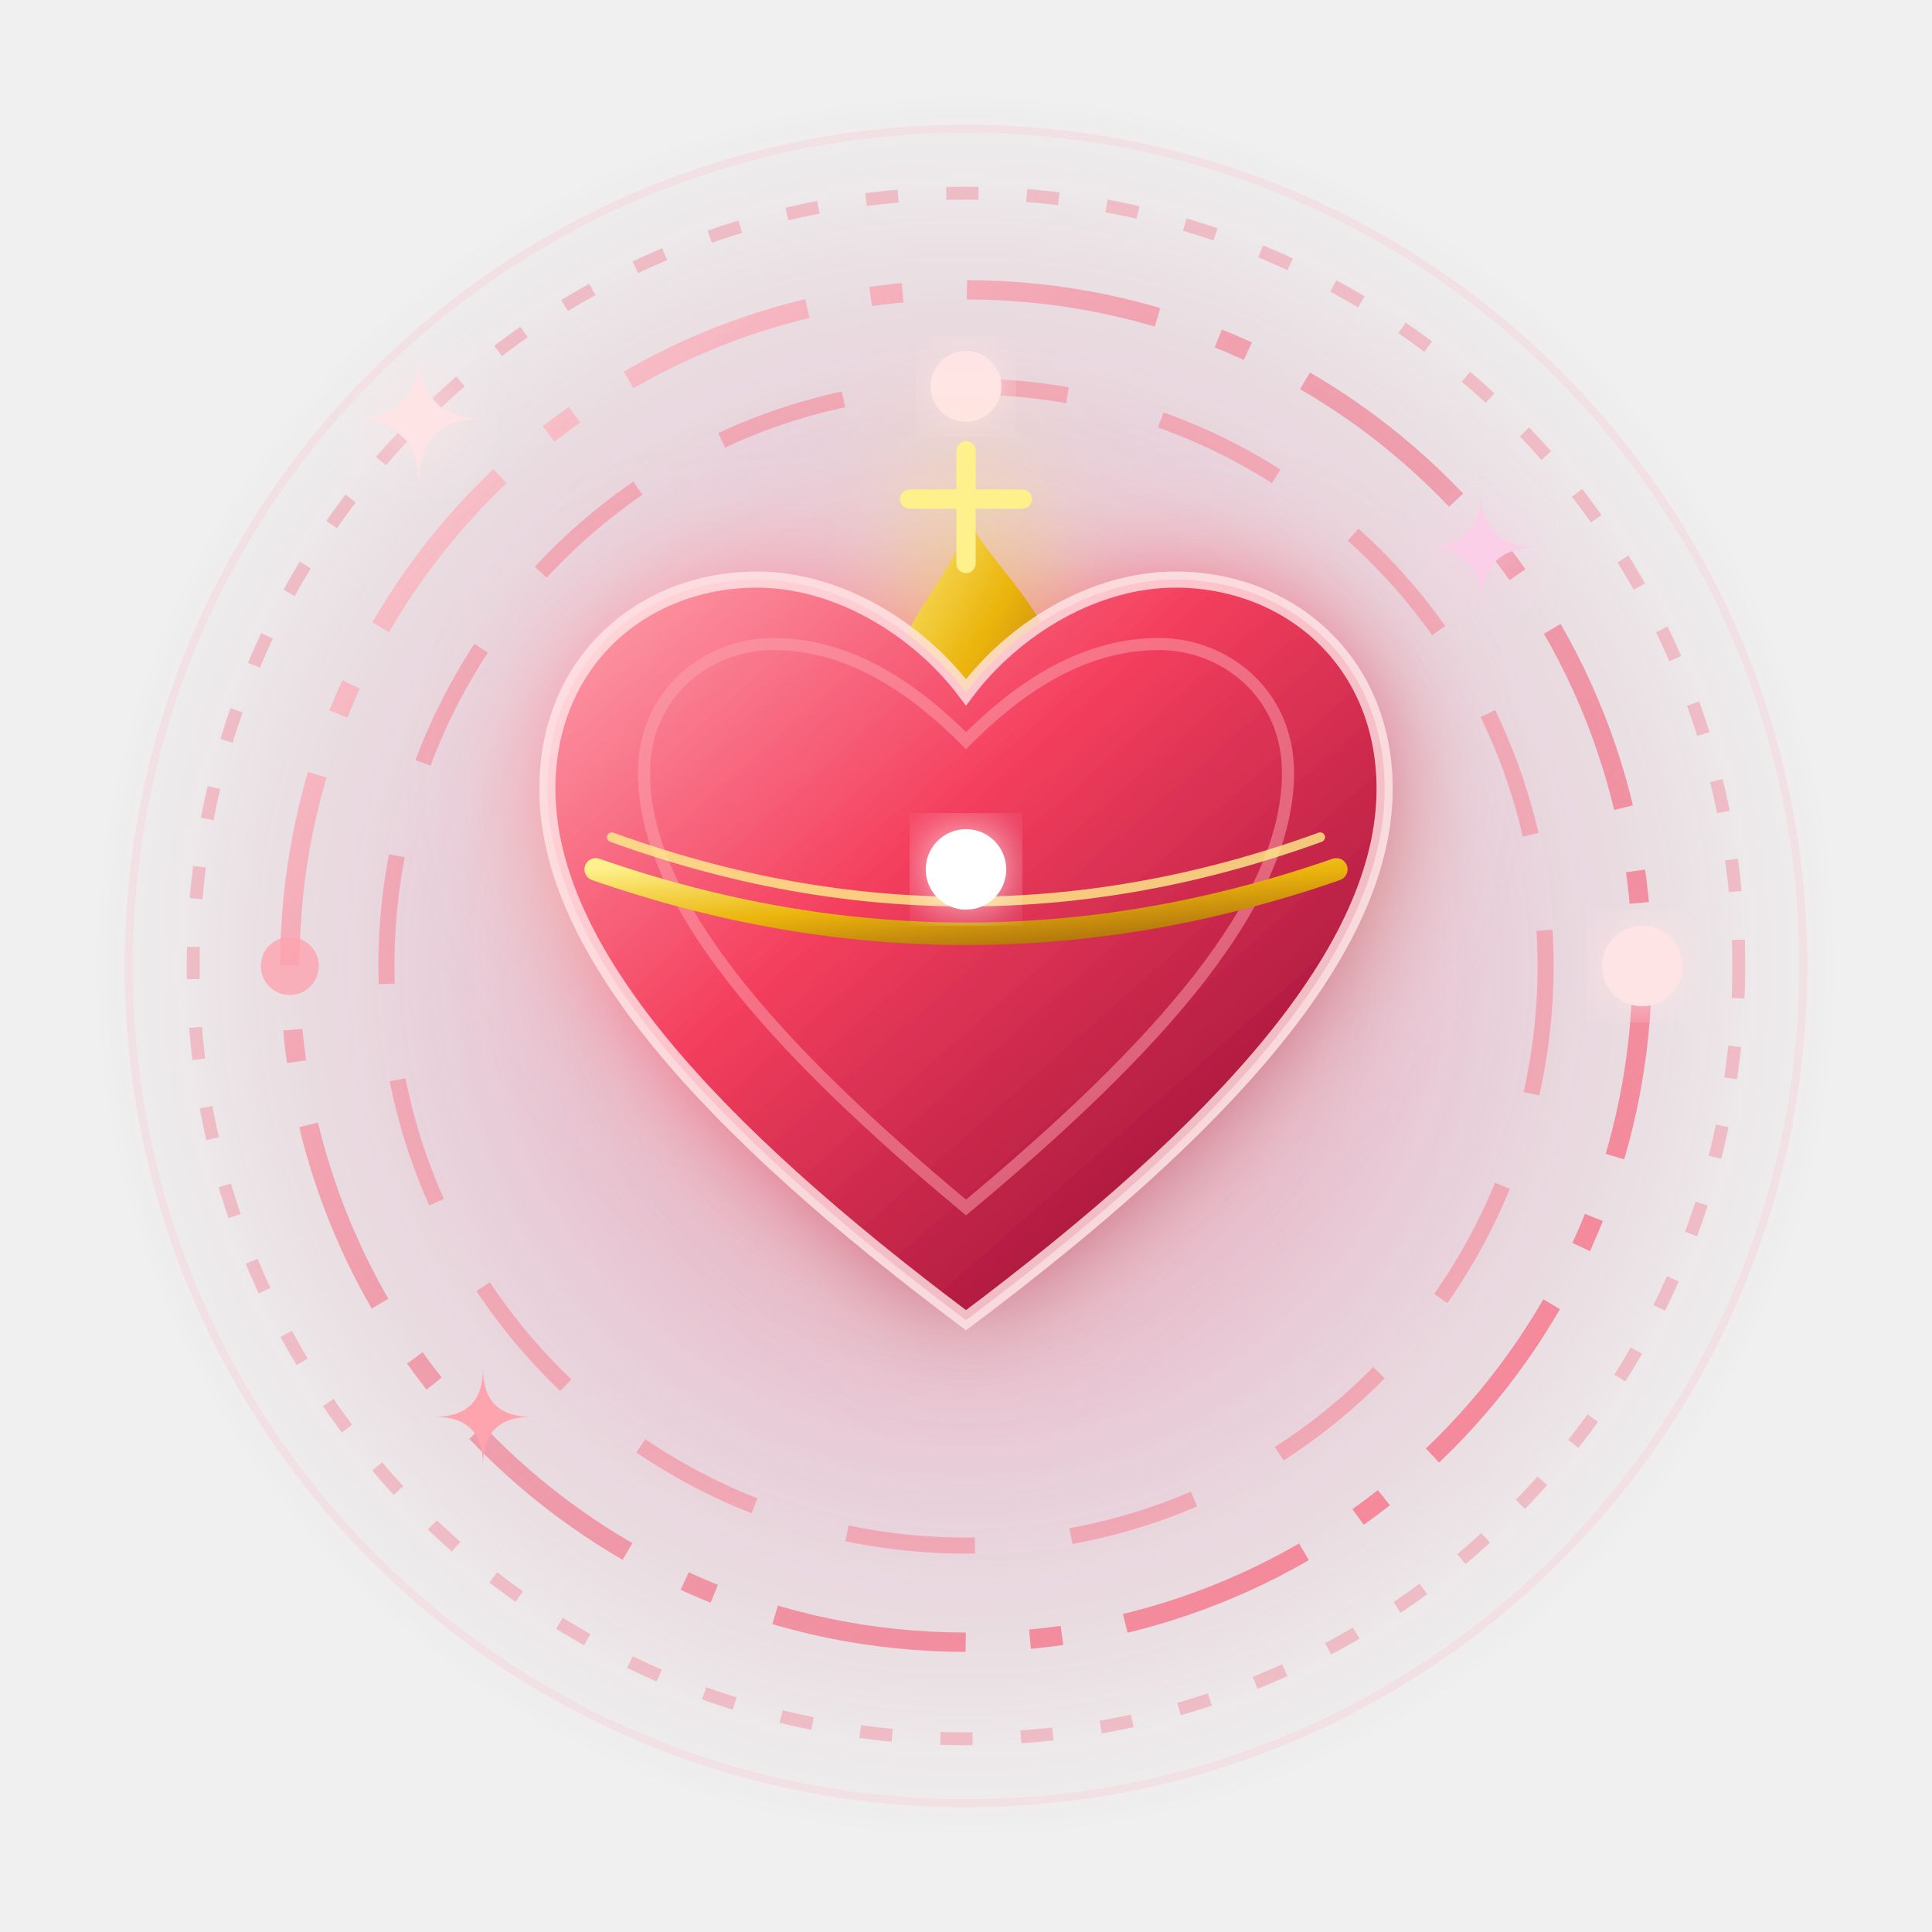
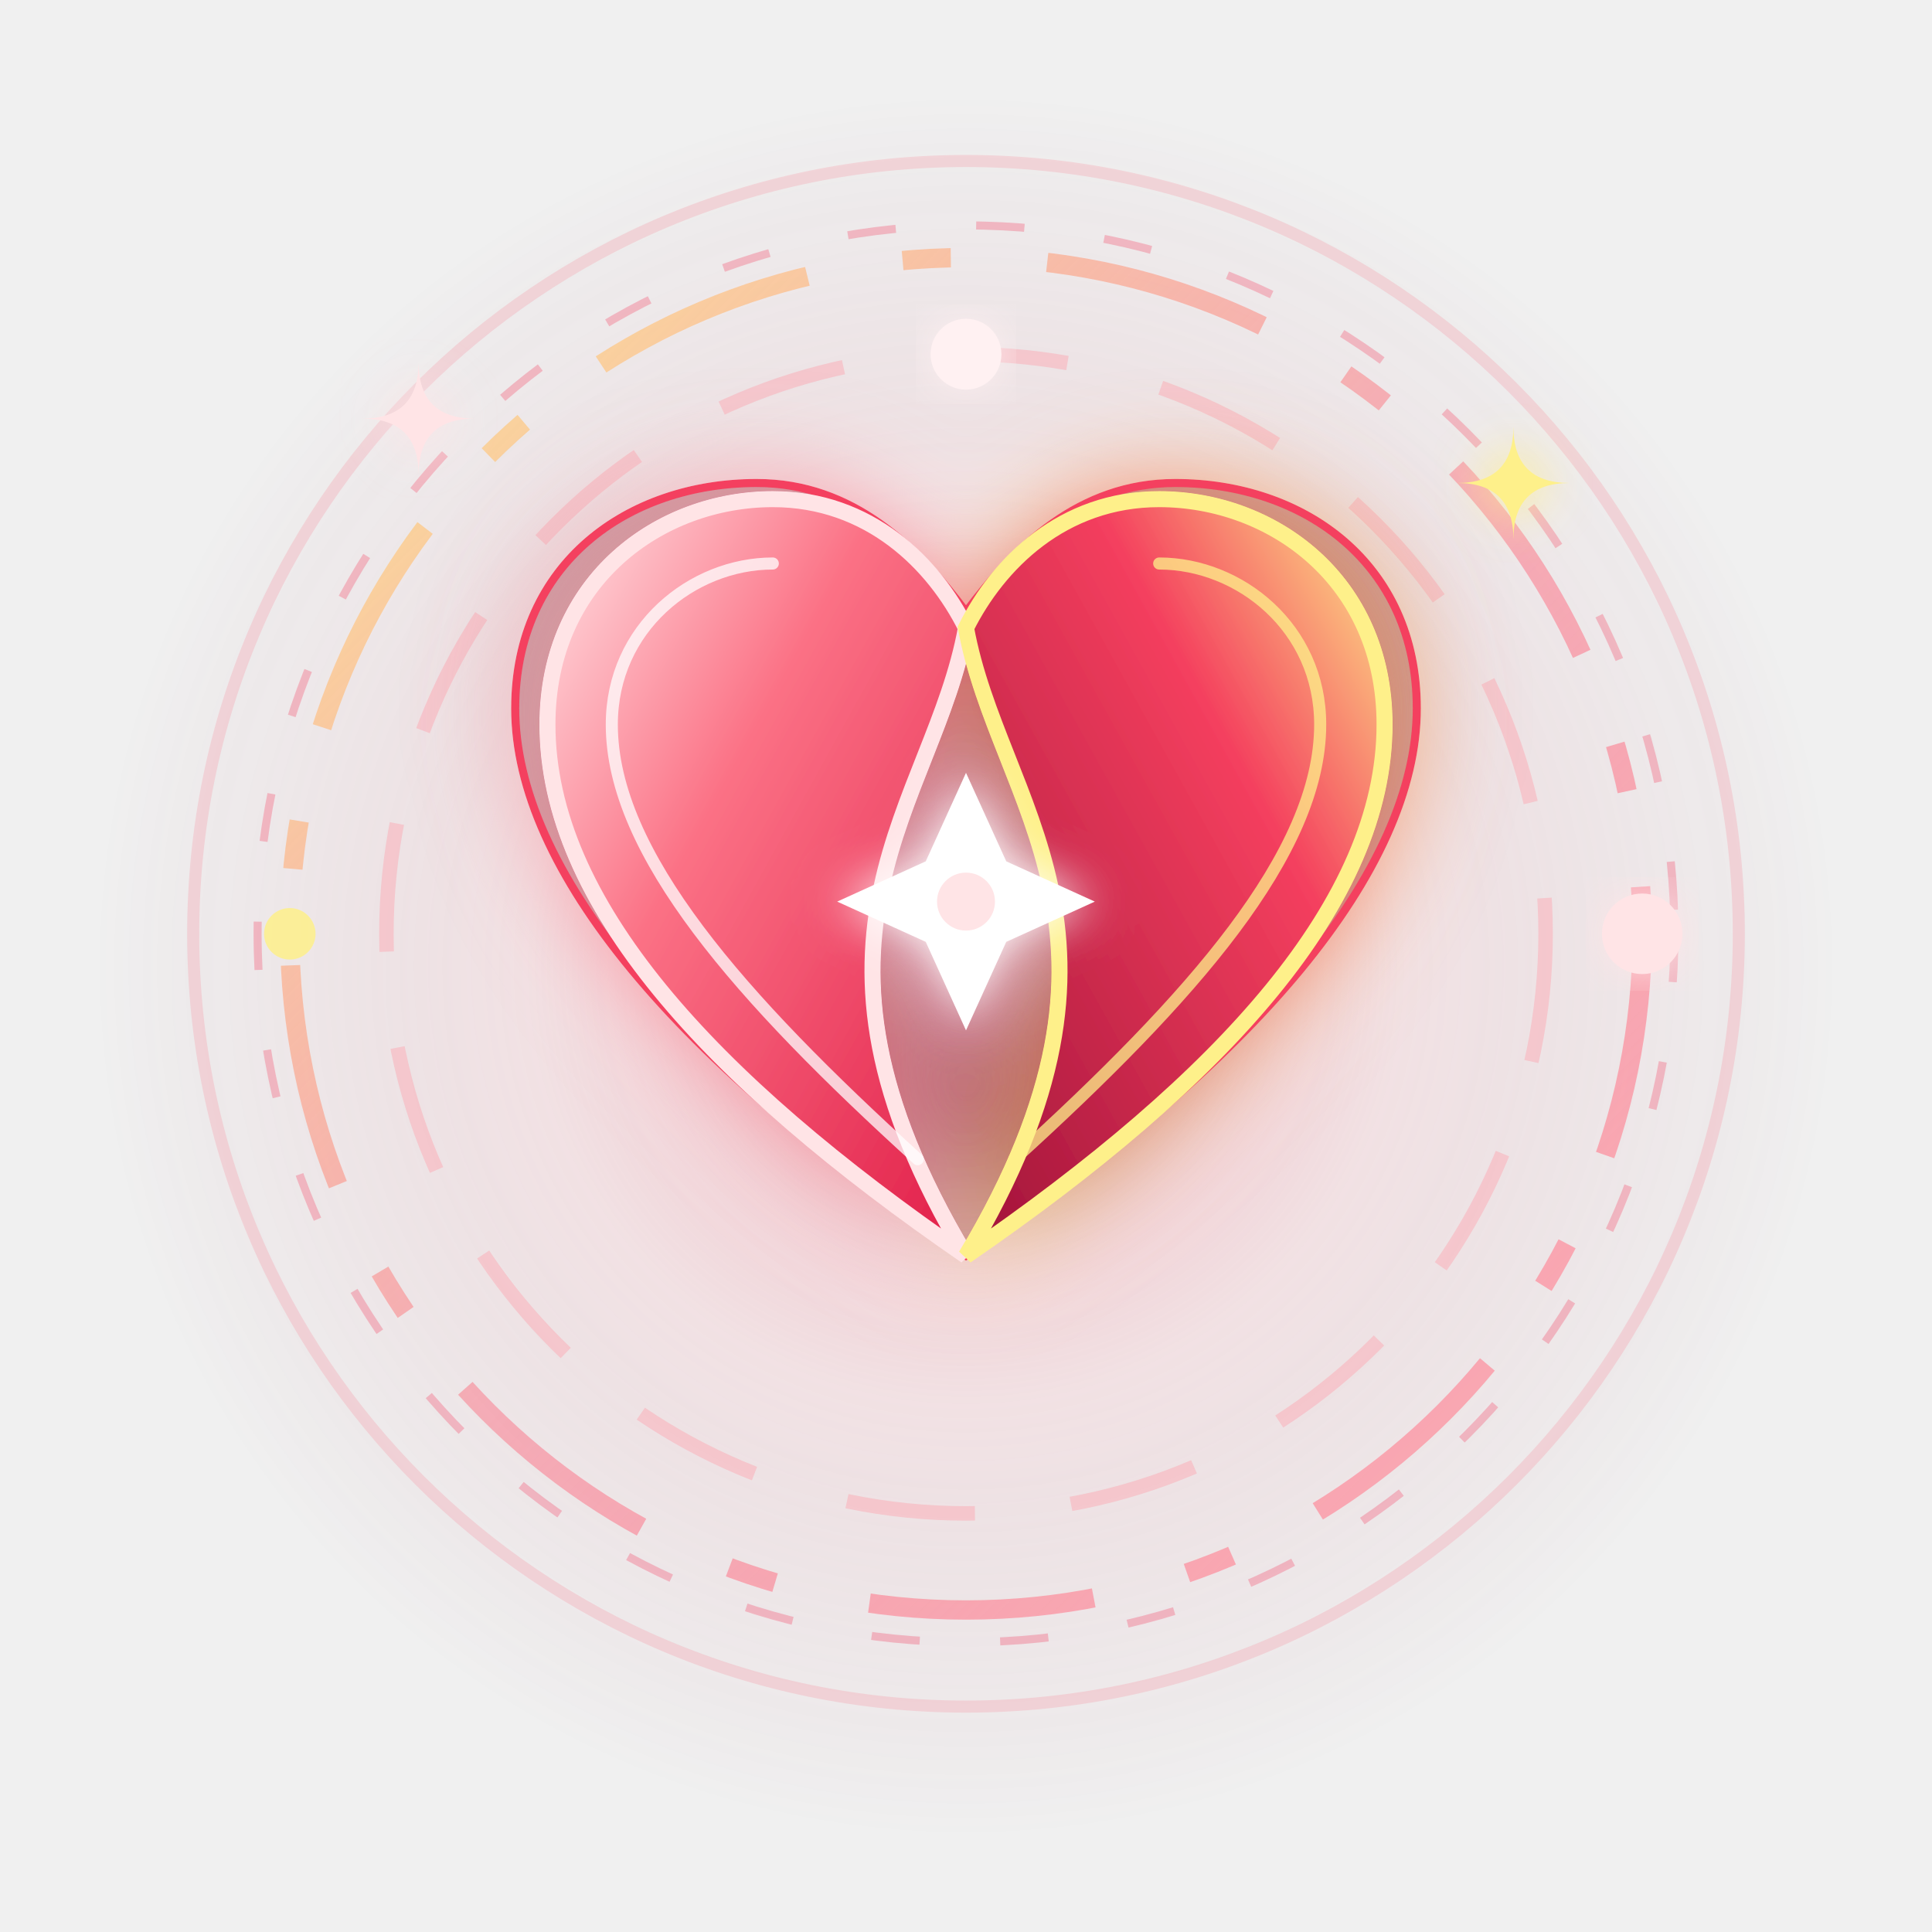
<svg xmlns="http://www.w3.org/2000/svg" viewBox="0 0 120 120" width="100%" height="100%" fill="none">
  <defs>
-     <radialGradient id="loveAura" cx="50%" cy="50%" r="50%">
-       <stop offset="0%" stop-color="#f43f5e" stop-opacity="0.45" />
-       <stop offset="60%" stop-color="#be185d" stop-opacity="0.15" />
+     <radialGradient id="loveGlow" cx="50%" cy="50%" r="50%">
+       <stop offset="0%" stop-color="#f43f5e" stop-opacity="0.4" />
+       <stop offset="50%" stop-color="#fb7185" stop-opacity="0.12" />
      <stop offset="100%" stop-color="#881337" stop-opacity="0" />
    </radialGradient>
-     <linearGradient id="heartGrad" x1="0%" y1="0%" x2="100%" y2="100%">
-       <stop offset="0%" stop-color="#fda4af" />
-       <stop offset="40%" stop-color="#f43f5e" />
-       <stop offset="85%" stop-color="#9f1239" />
-       <stop offset="100%" stop-color="#4c0519" />
+     <linearGradient id="twinFlameLeft" x1="0%" y1="0%" x2="100%" y2="100%">
+       <stop offset="0%" stop-color="#ffe4e6" />
+       <stop offset="40%" stop-color="#fb7185" />
+       <stop offset="100%" stop-color="#e11d48" />
    </linearGradient>
-     <linearGradient id="ringGrad1" x1="0%" y1="0%" x2="100%" y2="100%">
-       <stop offset="0%" stop-color="#ffe4e6" stop-opacity="0.9" />
-       <stop offset="50%" stop-color="#f43f5e" stop-opacity="0.4" />
-       <stop offset="100%" stop-color="#fb7185" stop-opacity="0.8" />
+     <linearGradient id="twinFlameRight" x1="100%" y1="0%" x2="0%" y2="100%">
+       <stop offset="0%" stop-color="#fef08a" />
+       <stop offset="35%" stop-color="#f43f5e" />
+       <stop offset="100%" stop-color="#9f1239" />
    </linearGradient>
-     <linearGradient id="goldFiligree" x1="0%" y1="0%" x2="100%" y2="100%">
-       <stop offset="0%" stop-color="#fef08a" />
-       <stop offset="50%" stop-color="#eab308" />
-       <stop offset="100%" stop-color="#a16207" />
+     <linearGradient id="orbitalRoseGold" x1="0%" y1="0%" x2="100%" y2="100%">
+       <stop offset="0%" stop-color="#fef08a" stop-opacity="0.9" />
+       <stop offset="50%" stop-color="#fb7185" stop-opacity="0.5" />
+       <stop offset="100%" stop-color="#fda4af" stop-opacity="0.9" />
    </linearGradient>
-     <filter id="roseGlow" x="-30%" y="-30%" width="160%" height="160%">
-       <feGaussianBlur stdDeviation="3.5" result="blur" />
+     <filter id="roseBloom" x="-30%" y="-30%" width="160%" height="160%">
+       <feGaussianBlur stdDeviation="3" result="blur" />
      <feComposite in="SourceGraphic" in2="blur" operator="over" />
    </filter>
-     <filter id="softGlow" x="-20%" y="-20%" width="140%" height="140%">
-       <feGaussianBlur stdDeviation="1.8" result="blur" />
+     <filter id="starBloom" x="-20%" y="-20%" width="140%" height="140%">
+       <feGaussianBlur stdDeviation="1.5" result="blur" />
      <feComposite in="SourceGraphic" in2="blur" operator="over" />
    </filter>
    <style>
-       .bg-aura {
-         animation: pulseAura 4s ease-in-out infinite;
-         transform-origin: center;
-       }
-       .sacred-heart {
-         animation: heartBeat 3s ease-in-out infinite;
-         transform-origin: 60px 62px;
-       }
-       .orbital-ring-1 {
-         animation: spinRing1 12s linear infinite;
+       .aura-breath {
+         animation: breathAura 4s ease-in-out infinite;
        transform-origin: 60px 60px;
      }
-       .orbital-ring-2 {
-         animation: spinRing2 9s linear infinite reverse;
-         transform-origin: 60px 60px;
+       .heart-levitate {
+         animation: levitateHeart 3.5s ease-in-out infinite;
+         transform-origin: 60px 58px;
      }
-       .flame-crown {
-         animation: flameWave 2.5s ease-in-out infinite alternate;
-         transform-origin: 60px 42px;
+       .orbit-1 {
+         animation: spinOrbit1 14s linear infinite;
+         transform-origin: 60px 58px;
      }
-       .satellite-1 {
-         animation: satPulse 3s ease-in-out infinite;
+       .orbit-2 {
+         animation: spinOrbit2 10s linear infinite reverse;
+         transform-origin: 60px 58px;
      }
-       .star-sparkle-1 {
-         animation: twinkle 2.2s ease-in-out infinite;
+       .core-gem {
+         animation: gemPulse 2.5s ease-in-out infinite;
+         transform-origin: 60px 56px;
      }
-       .star-sparkle-2 {
-         animation: twinkle 2.8s ease-in-out 1.1s infinite;
+       .sparkle-1 {
+         animation: twinkleStar 2.2s ease-in-out infinite;
      }
-       .star-sparkle-3 {
-         animation: twinkle 2s ease-in-out 0.6s infinite;
+       .sparkle-2 {
+         animation: twinkleStar 2.8s ease-in-out 1.2s infinite;
      }

-       @keyframes heartBeat {
-         0%, 100% { transform: scale(1); }
-         15% { transform: scale(1.08); }
-         30% { transform: scale(0.98); }
-         45% { transform: scale(1.05); }
-         60% { transform: scale(1); }
+       @keyframes levitateHeart {
+         0%, 100% { transform: translateY(0px) scale(1); }
+         50% { transform: translateY(-4px) scale(1.03); }
      }
-       @keyframes pulseAura {
+       @keyframes breathAura {
        0%, 100% { transform: scale(0.92); opacity: 0.7; }
        50% { transform: scale(1.15); opacity: 1; }
      }
-       @keyframes spinRing1 {
-         0% { transform: rotate(0deg) scaleY(0.42) rotate(25deg); }
-         100% { transform: rotate(360deg) scaleY(0.42) rotate(25deg); }
+       @keyframes spinOrbit1 {
+         0% { transform: rotate(0deg) scaleY(0.4) rotate(25deg); }
+         100% { transform: rotate(360deg) scaleY(0.4) rotate(25deg); }
      }
-       @keyframes spinRing2 {
-         0% { transform: rotate(0deg) scaleY(0.38) rotate(-40deg); }
-         100% { transform: rotate(360deg) scaleY(0.38) rotate(-40deg); }
+       @keyframes spinOrbit2 {
+         0% { transform: rotate(0deg) scaleY(0.36) rotate(-40deg); }
+         100% { transform: rotate(360deg) scaleY(0.36) rotate(-40deg); }
      }
-       @keyframes flameWave {
-         0% { transform: scale(0.95) translateY(0px); opacity: 0.85; }
-         100% { transform: scale(1.08) translateY(-2px); opacity: 1; filter: drop-shadow(0 0 5px #f43f5e); }
+       @keyframes gemPulse {
+         0%, 100% { transform: scale(0.85); opacity: 0.8; }
+         50% { transform: scale(1.25); opacity: 1; filter: drop-shadow(0 0 6px #ffe4e6); }
      }
-       @keyframes twinkle {
-         0%, 100% { opacity: 0.2; transform: scale(0.7); }
-         50% { opacity: 1; transform: scale(1.25); }
-       }
-       @keyframes satPulse {
-         0%, 100% { r: 2.2; }
-         50% { r: 3.2; filter: drop-shadow(0 0 4px #fda4af); }
+       @keyframes twinkleStar {
+         0%, 100% { opacity: 0.2; transform: scale(0.6); }
+         50% { opacity: 1; transform: scale(1.2); }
      }
    </style>
  </defs>
-   <circle cx="60" cy="60" r="54" fill="url(#loveAura)" class="bg-aura" />
-   <circle cx="60" cy="60" r="48" stroke="#f43f5e" stroke-opacity="0.25" stroke-width="0.8" stroke-dasharray="2 3" />
-   <circle cx="60" cy="60" r="52" stroke="#fda4af" stroke-opacity="0.15" stroke-width="0.5" />
-   <g class="orbital-ring-1">
-     <ellipse cx="60" cy="60" rx="42" ry="42" stroke="url(#ringGrad1)" stroke-width="1.2" fill="none" stroke-dasharray="12 4 2 4" />
-     <circle cx="102" cy="60" r="2.5" fill="#ffe4e6" class="satellite-1" filter="url(#softGlow)" />
-     <circle cx="18" cy="60" r="1.8" fill="#fda4af" opacity="0.8" />
+   <circle cx="60" cy="60" r="54" fill="url(#loveGlow)" class="aura-breath" />
+   <circle cx="60" cy="58" r="48" stroke="#fb7185" stroke-opacity="0.2" stroke-width="0.75" />
+   <circle cx="60" cy="58" r="44" stroke="#f43f5e" stroke-opacity="0.3" stroke-width="0.5" stroke-dasharray="3 5" />
+   <g class="orbit-1">
+     <ellipse cx="60" cy="58" rx="42" ry="42" stroke="url(#orbitalRoseGold)" stroke-width="1.2" fill="none" stroke-dasharray="14 6 3 6" />
+     <circle cx="102" cy="58" r="2.5" fill="#ffe4e6" filter="url(#starBloom)" />
+     <circle cx="18" cy="58" r="1.6" fill="#fef08a" opacity="0.85" />
  </g>
-   <g class="orbital-ring-2">
-     <ellipse cx="60" cy="60" rx="36" ry="36" stroke="#fb7185" stroke-opacity="0.45" stroke-width="1" fill="none" stroke-dasharray="8 6" />
-     <circle cx="60" cy="24" r="2.2" fill="#ffe4e6" filter="url(#softGlow)" />
+   <g class="orbit-2">
+     <ellipse cx="60" cy="58" rx="36" ry="36" stroke="#fda4af" stroke-opacity="0.45" stroke-width="0.9" fill="none" stroke-dasharray="8 6" />
+     <circle cx="60" cy="22" r="2.2" fill="#fff1f2" filter="url(#starBloom)" />
  </g>
-   <g class="star-sparkle-1" transform="translate(26, 26)">
-     <path d="M0 -4 Q0 0 4 0 Q0 0 0 4 Q0 0 -4 0 Q0 0 0 -4 Z" fill="#ffe4e6" filter="url(#softGlow)" />
+   <g class="sparkle-1" transform="translate(26, 26)">
+     <path d="M0 -3.5 Q0 0 3.5 0 Q0 0 0 3.5 Q0 0 -3.5 0 Q0 0 0 -3.5 Z" fill="#ffe4e6" filter="url(#starBloom)" />
  </g>
-   <g class="star-sparkle-2" transform="translate(92, 34)">
-     <path d="M0 -3.5 Q0 0 3.5 0 Q0 0 0 3.5 Q0 0 -3.5 0 Q0 0 0 -3.5 Z" fill="#fbcfe8" filter="url(#softGlow)" />
+   <g class="sparkle-2" transform="translate(94, 30)">
+     <path d="M0 -3.5 Q0 0 3.5 0 Q0 0 0 3.5 Q0 0 -3.5 0 Q0 0 0 -3.5 Z" fill="#fef08a" filter="url(#starBloom)" />
  </g>
-   <g class="star-sparkle-3" transform="translate(30, 88)">
-     <path d="M0 -3 Q0 0 3 0 Q0 0 0 3 Q0 0 -3 0 Q0 0 0 -3 Z" fill="#fda4af" />
-   </g>
-   <g class="sacred-heart" filter="url(#roseGlow)">
-     <g class="flame-crown">
-       <path d="M60 32 C62 36, 67 39, 65 44 C63 48, 59 47, 60 51 C57 47, 54 48, 55 43 C56 38, 60 35, 60 32 Z" fill="url(#goldFiligree)" />
-       <line x1="60" y1="28" x2="60" y2="35" stroke="#fef08a" stroke-width="1.2" stroke-linecap="round" />
-       <line x1="56.5" y1="31" x2="63.5" y2="31" stroke="#fef08a" stroke-width="1.2" stroke-linecap="round" />
+   <g class="heart-levitate" filter="url(#roseBloom)">
+     <path d="M60 78 C42 66, 32 54, 32 44 C32 35, 39 30, 47 30 C53 30, 57 34, 60 38 C63 34, 67 30, 73 30 C81 30, 88 35, 88 44 C88 54, 78 66, 60 78 Z" fill="rgba(159, 18, 57, 0.4)" stroke="#f43f5e" stroke-width="0.5" />
+     <path d="M60 78 C44 67, 34 56, 34 45 C34 36, 41 31, 48 31 C54 31, 58 35, 60 39 C58 50, 48 58, 60 78 Z" fill="url(#twinFlameLeft)" stroke="#ffe4e6" stroke-width="1" />
+     <path d="M60 78 C76 67, 86 56, 86 45 C86 36, 79 31, 72 31 C66 31, 62 35, 60 39 C62 50, 72 58, 60 78 Z" fill="url(#twinFlameRight)" stroke="#fef08a" stroke-width="1" />
+     <path d="M48 35 C43 35, 38 39, 38 45 C38 53, 46 62, 57 72" stroke="#ffffff" stroke-width="0.75" stroke-linecap="round" fill="none" opacity="0.75" />
+     <path d="M72 35 C77 35, 82 39, 82 45 C82 53, 74 62, 63 72" stroke="#fef08a" stroke-width="0.75" stroke-linecap="round" fill="none" opacity="0.75" />
+     <g class="core-gem">
+       <polygon points="60,48 62.5,53.5 68,56 62.5,58.5 60,64 57.5,58.5 52,56 57.5,53.5" fill="#ffffff" filter="url(#starBloom)" />
+       <circle cx="60" cy="56" r="1.8" fill="#ffe4e6" />
    </g>
-     <path d="M60 82 C44 70, 34 59, 34 49 C34 41, 40 36, 47 36 C52 36, 57 39, 60 43 C63 39, 68 36, 73 36 C80 36, 86 41, 86 49 C86 59, 76 70, 60 82 Z" fill="url(#heartGrad)" stroke="#ffe4e6" stroke-width="1" stroke-opacity="0.8" />
-     <path d="M60 75 C48 65, 40 56, 40 48 C40 43, 44 40, 48 40 C53 40, 57 43, 60 46 C63 43, 67 40, 72 40 C76 40, 80 43, 80 48 C80 56, 72 65, 60 75 Z" fill="none" stroke="#fda4af" stroke-width="0.75" stroke-opacity="0.5" />
-     <path d="M37 54 Q60 62 83 54" stroke="url(#goldFiligree)" stroke-width="1.4" stroke-linecap="round" fill="none" />
-     <path d="M38 52 Q60 60 82 52" stroke="#fef08a" stroke-width="0.6" stroke-linecap="round" fill="none" opacity="0.8" />
-     <circle cx="60" cy="54" r="2.5" fill="#ffffff" filter="url(#softGlow)" />
  </g>
</svg>
